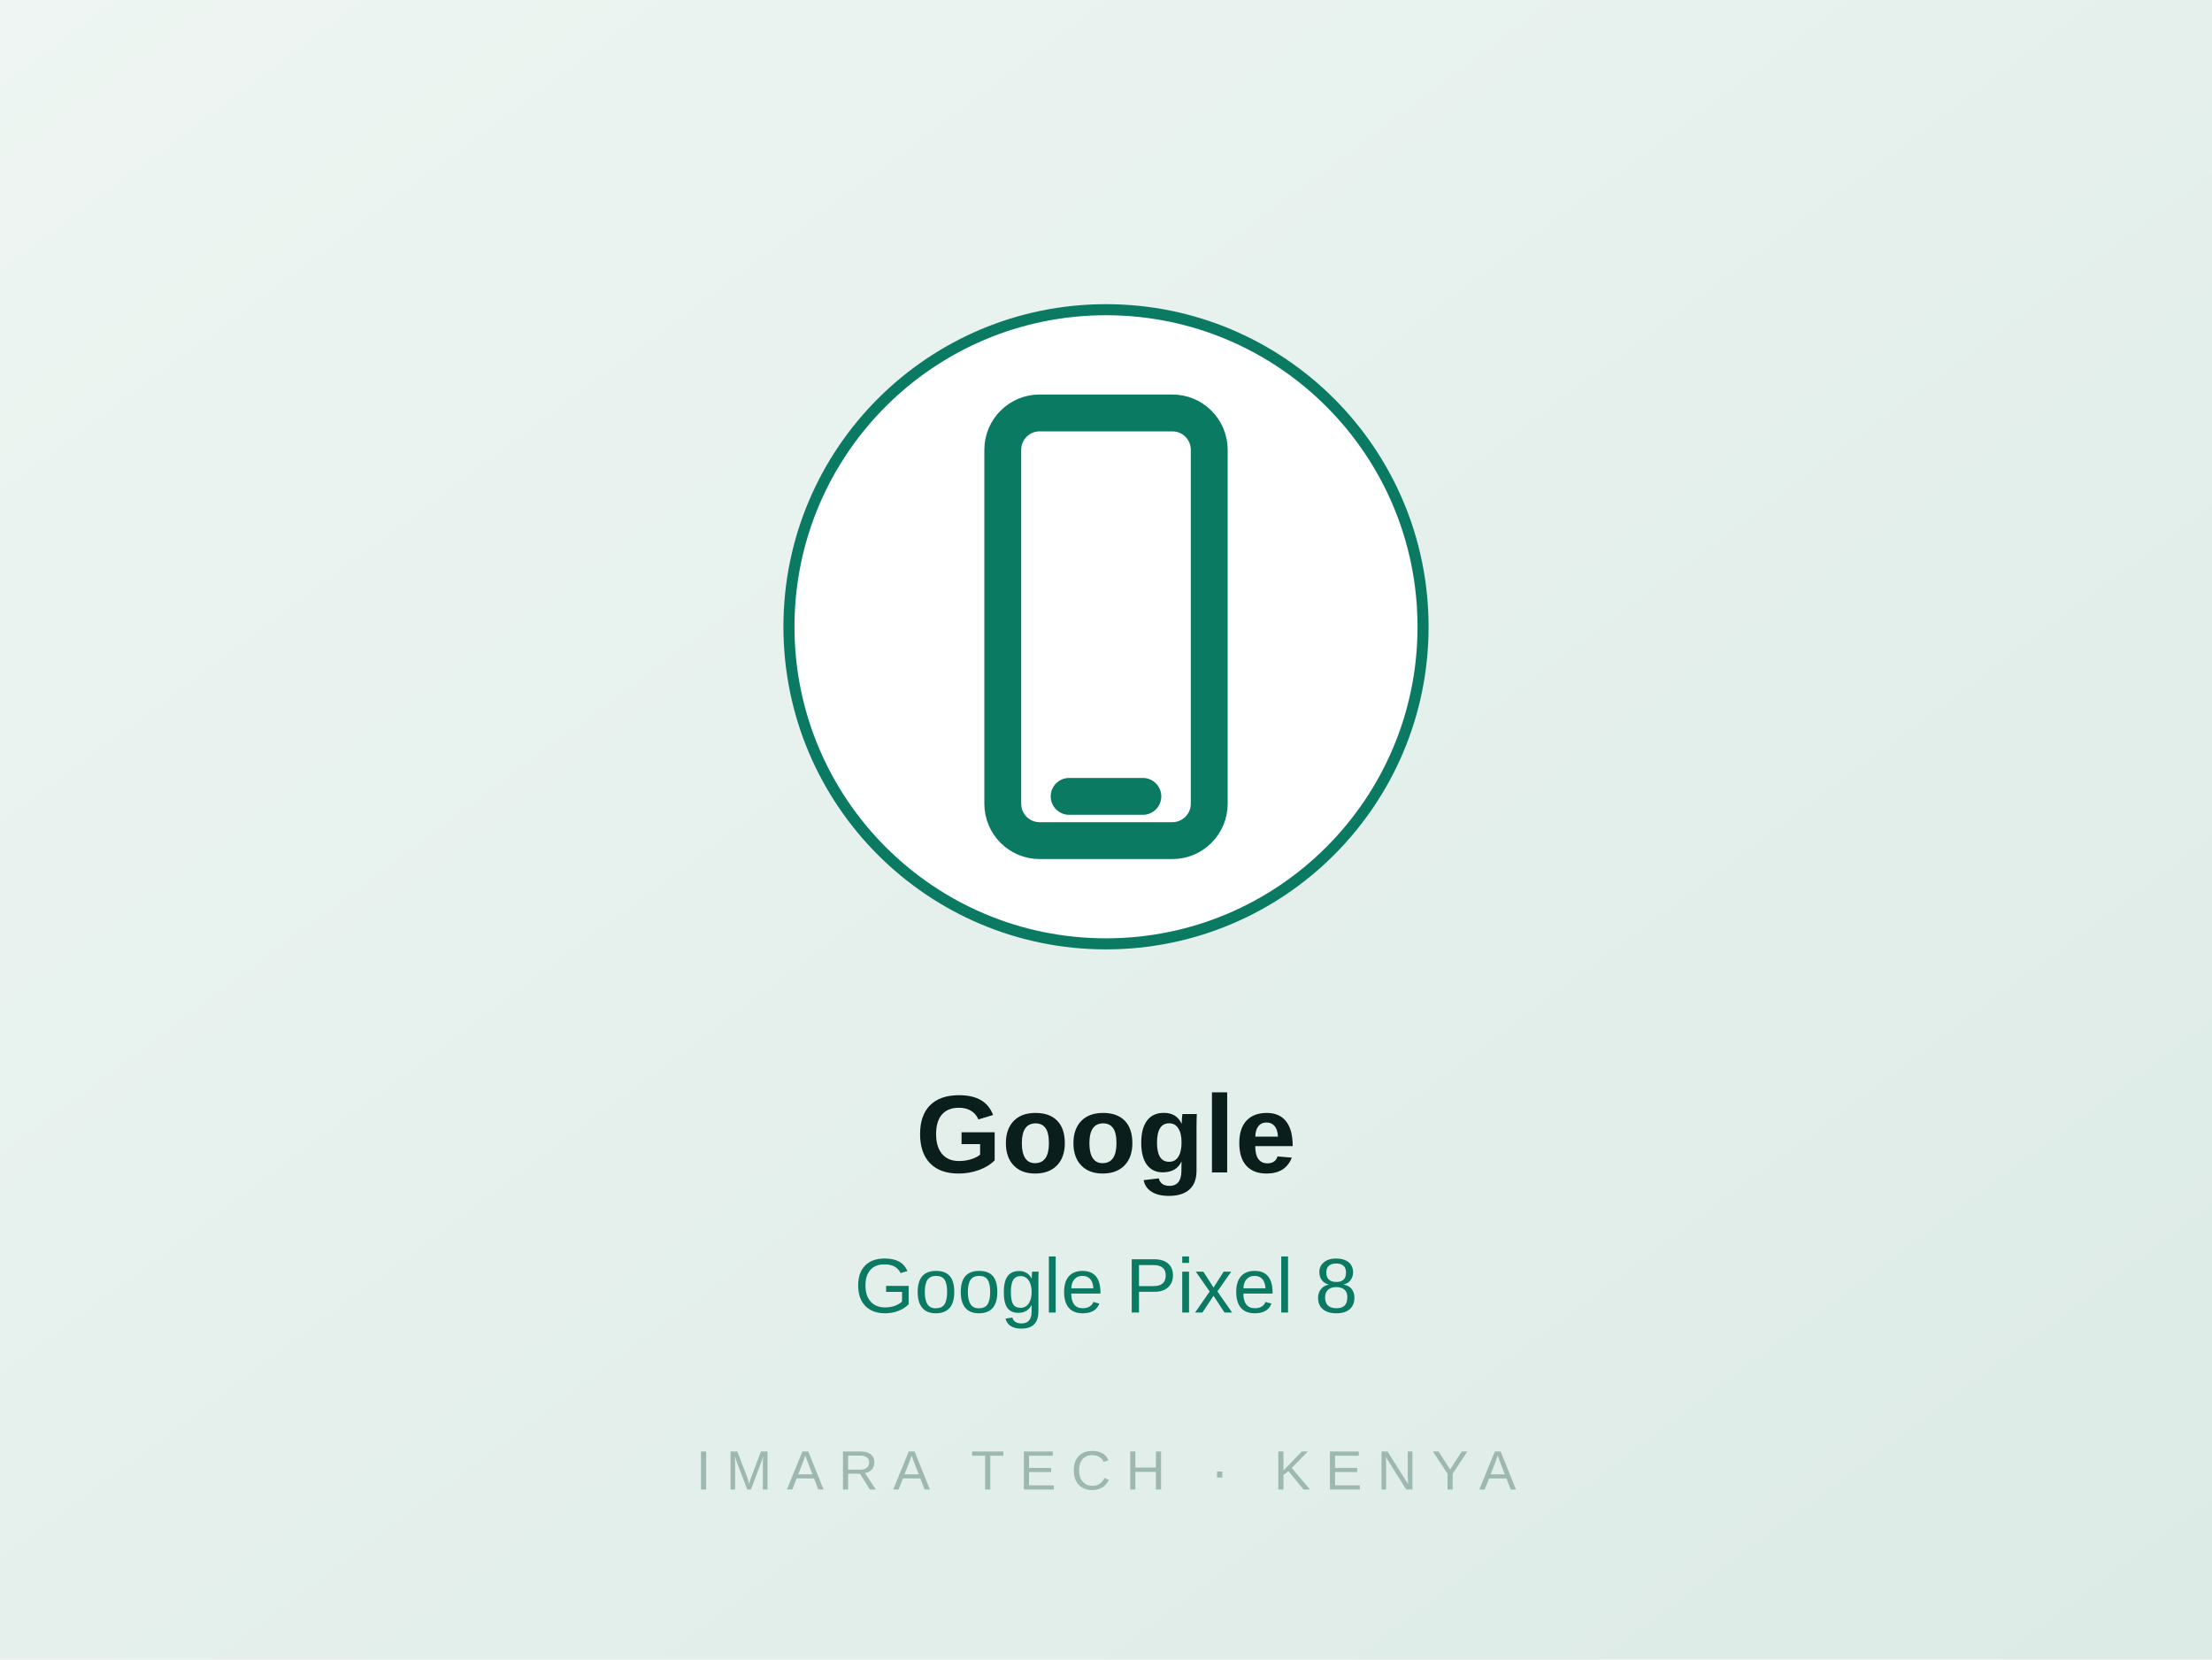
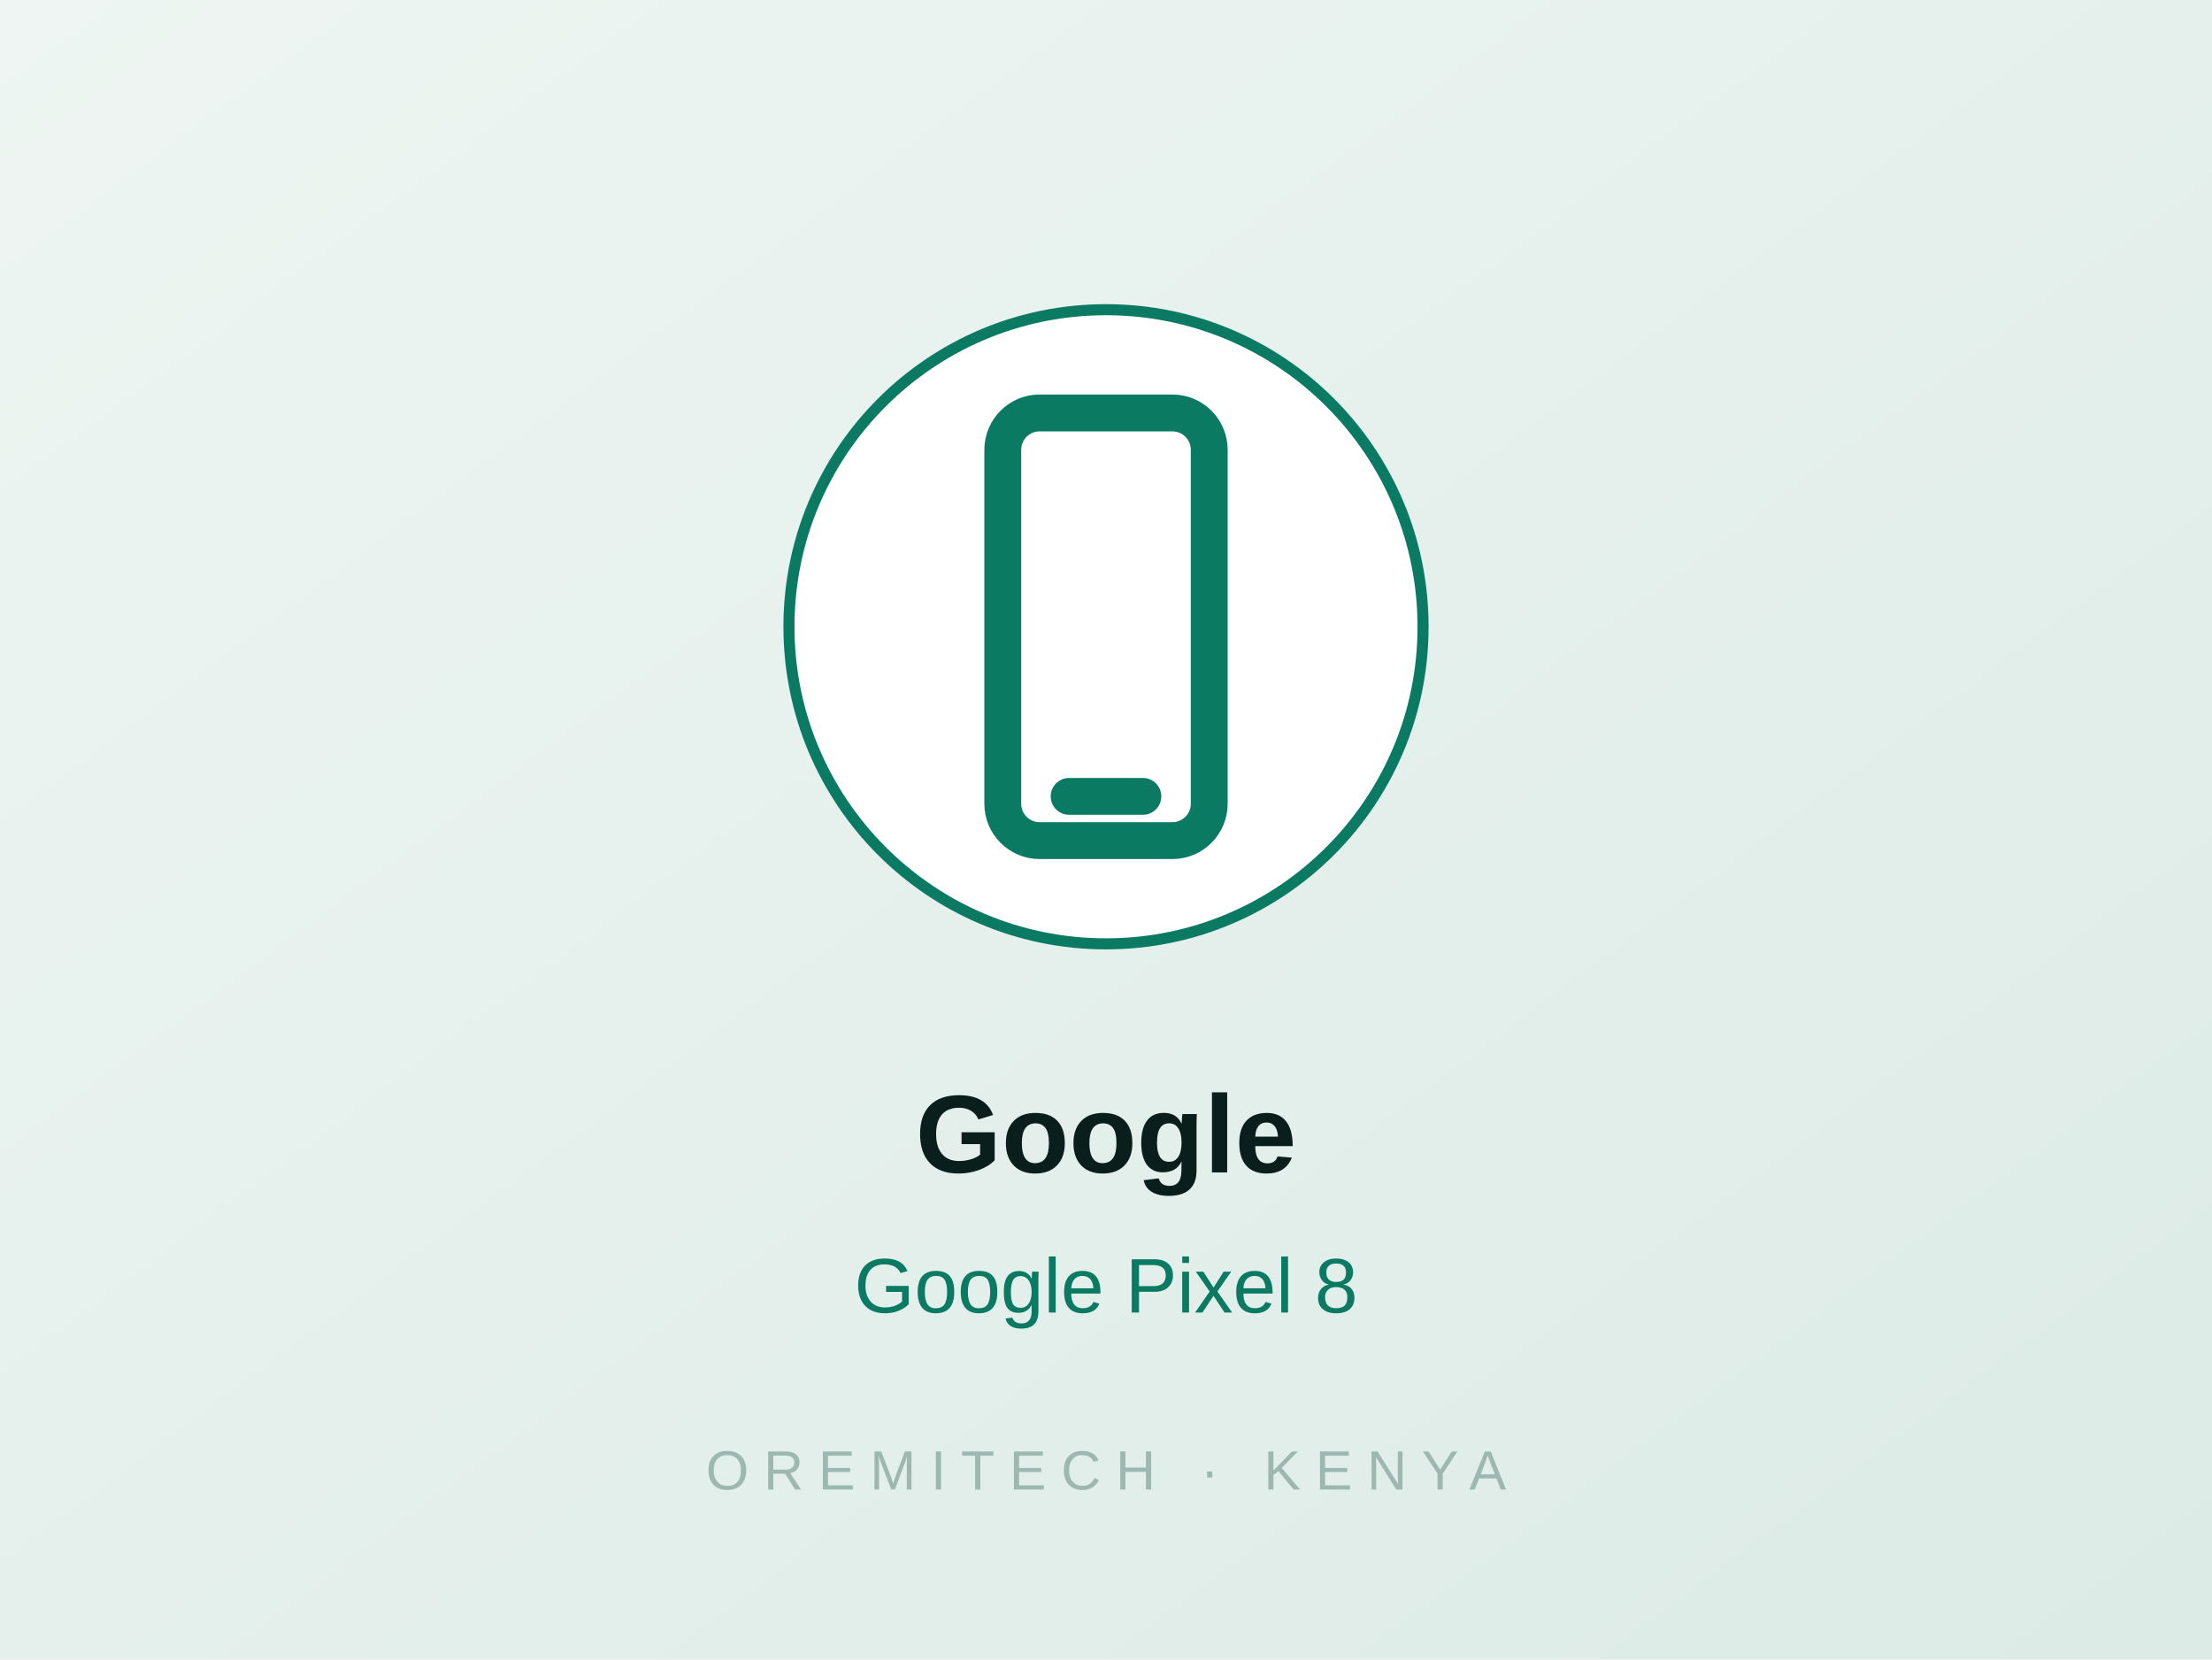
<svg xmlns="http://www.w3.org/2000/svg" width="600" height="450" viewBox="0 0 600 450">
  <defs>
    <linearGradient id="bg" x1="0" y1="0" x2="1" y2="1">
      <stop offset="0" stop-color="#eef5f2" />
      <stop offset="1" stop-color="#dcebe6" />
    </linearGradient>
  </defs>
  <rect width="600" height="450" fill="url(#bg)" />
  <circle cx="300" cy="170" r="86" fill="#ffffff" stroke="#0b7a63" stroke-width="3" />
  <g fill="none" stroke="#0b7a63" stroke-width="10" stroke-linecap="round" stroke-linejoin="round">
    <rect x="272" y="112" width="56" height="116" rx="10" />
    <line x1="290" y1="216" x2="310" y2="216" />
  </g>
  <text x="300" y="318" text-anchor="middle" font-family="Arial, Helvetica, sans-serif" font-size="30" font-weight="bold" fill="#0a1f1c">Google</text>
  <text x="300" y="356" text-anchor="middle" font-family="Arial, Helvetica, sans-serif" font-size="21" fill="#0b7a63">Google Pixel 8</text>
-   <text x="300" y="404" text-anchor="middle" font-family="Arial, Helvetica, sans-serif" font-size="15" letter-spacing="4" fill="#9db8b0">IMARA TECH · KENYA</text>
+   <text x="300" y="404" text-anchor="middle" font-family="Arial, Helvetica, sans-serif" font-size="15" letter-spacing="4" fill="#9db8b0">OREMITECH · KENYA</text>
</svg>
